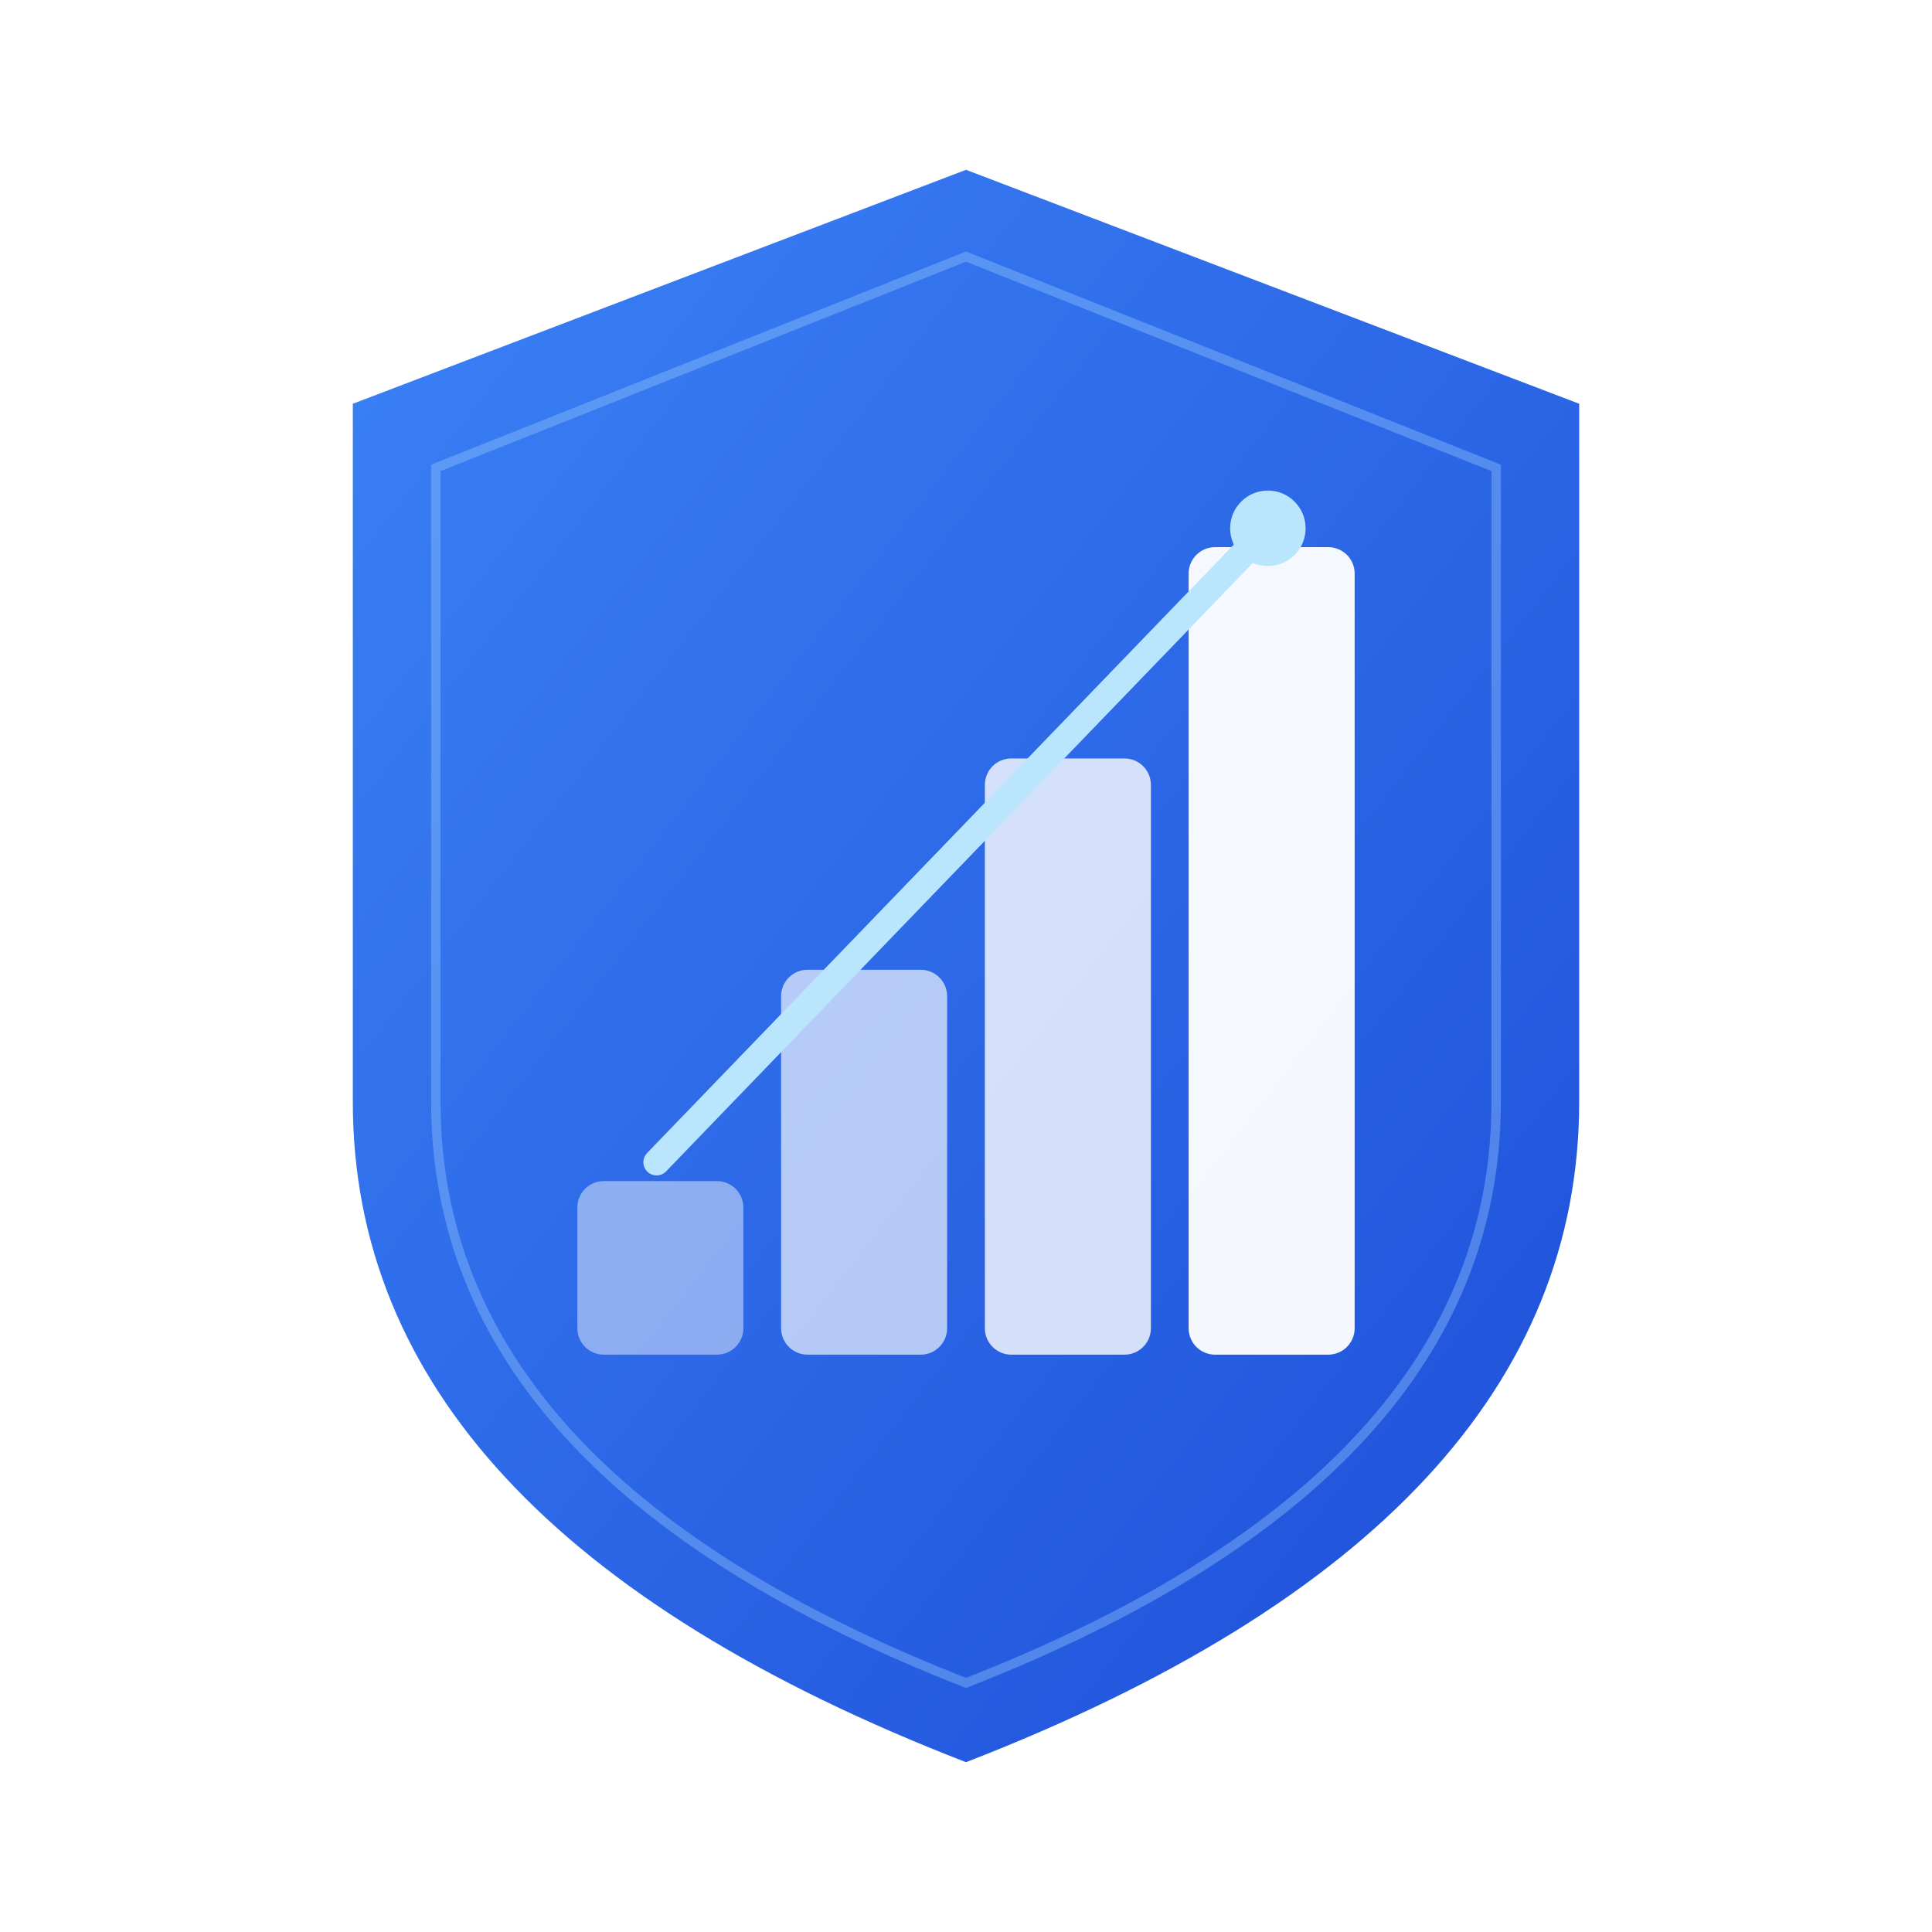
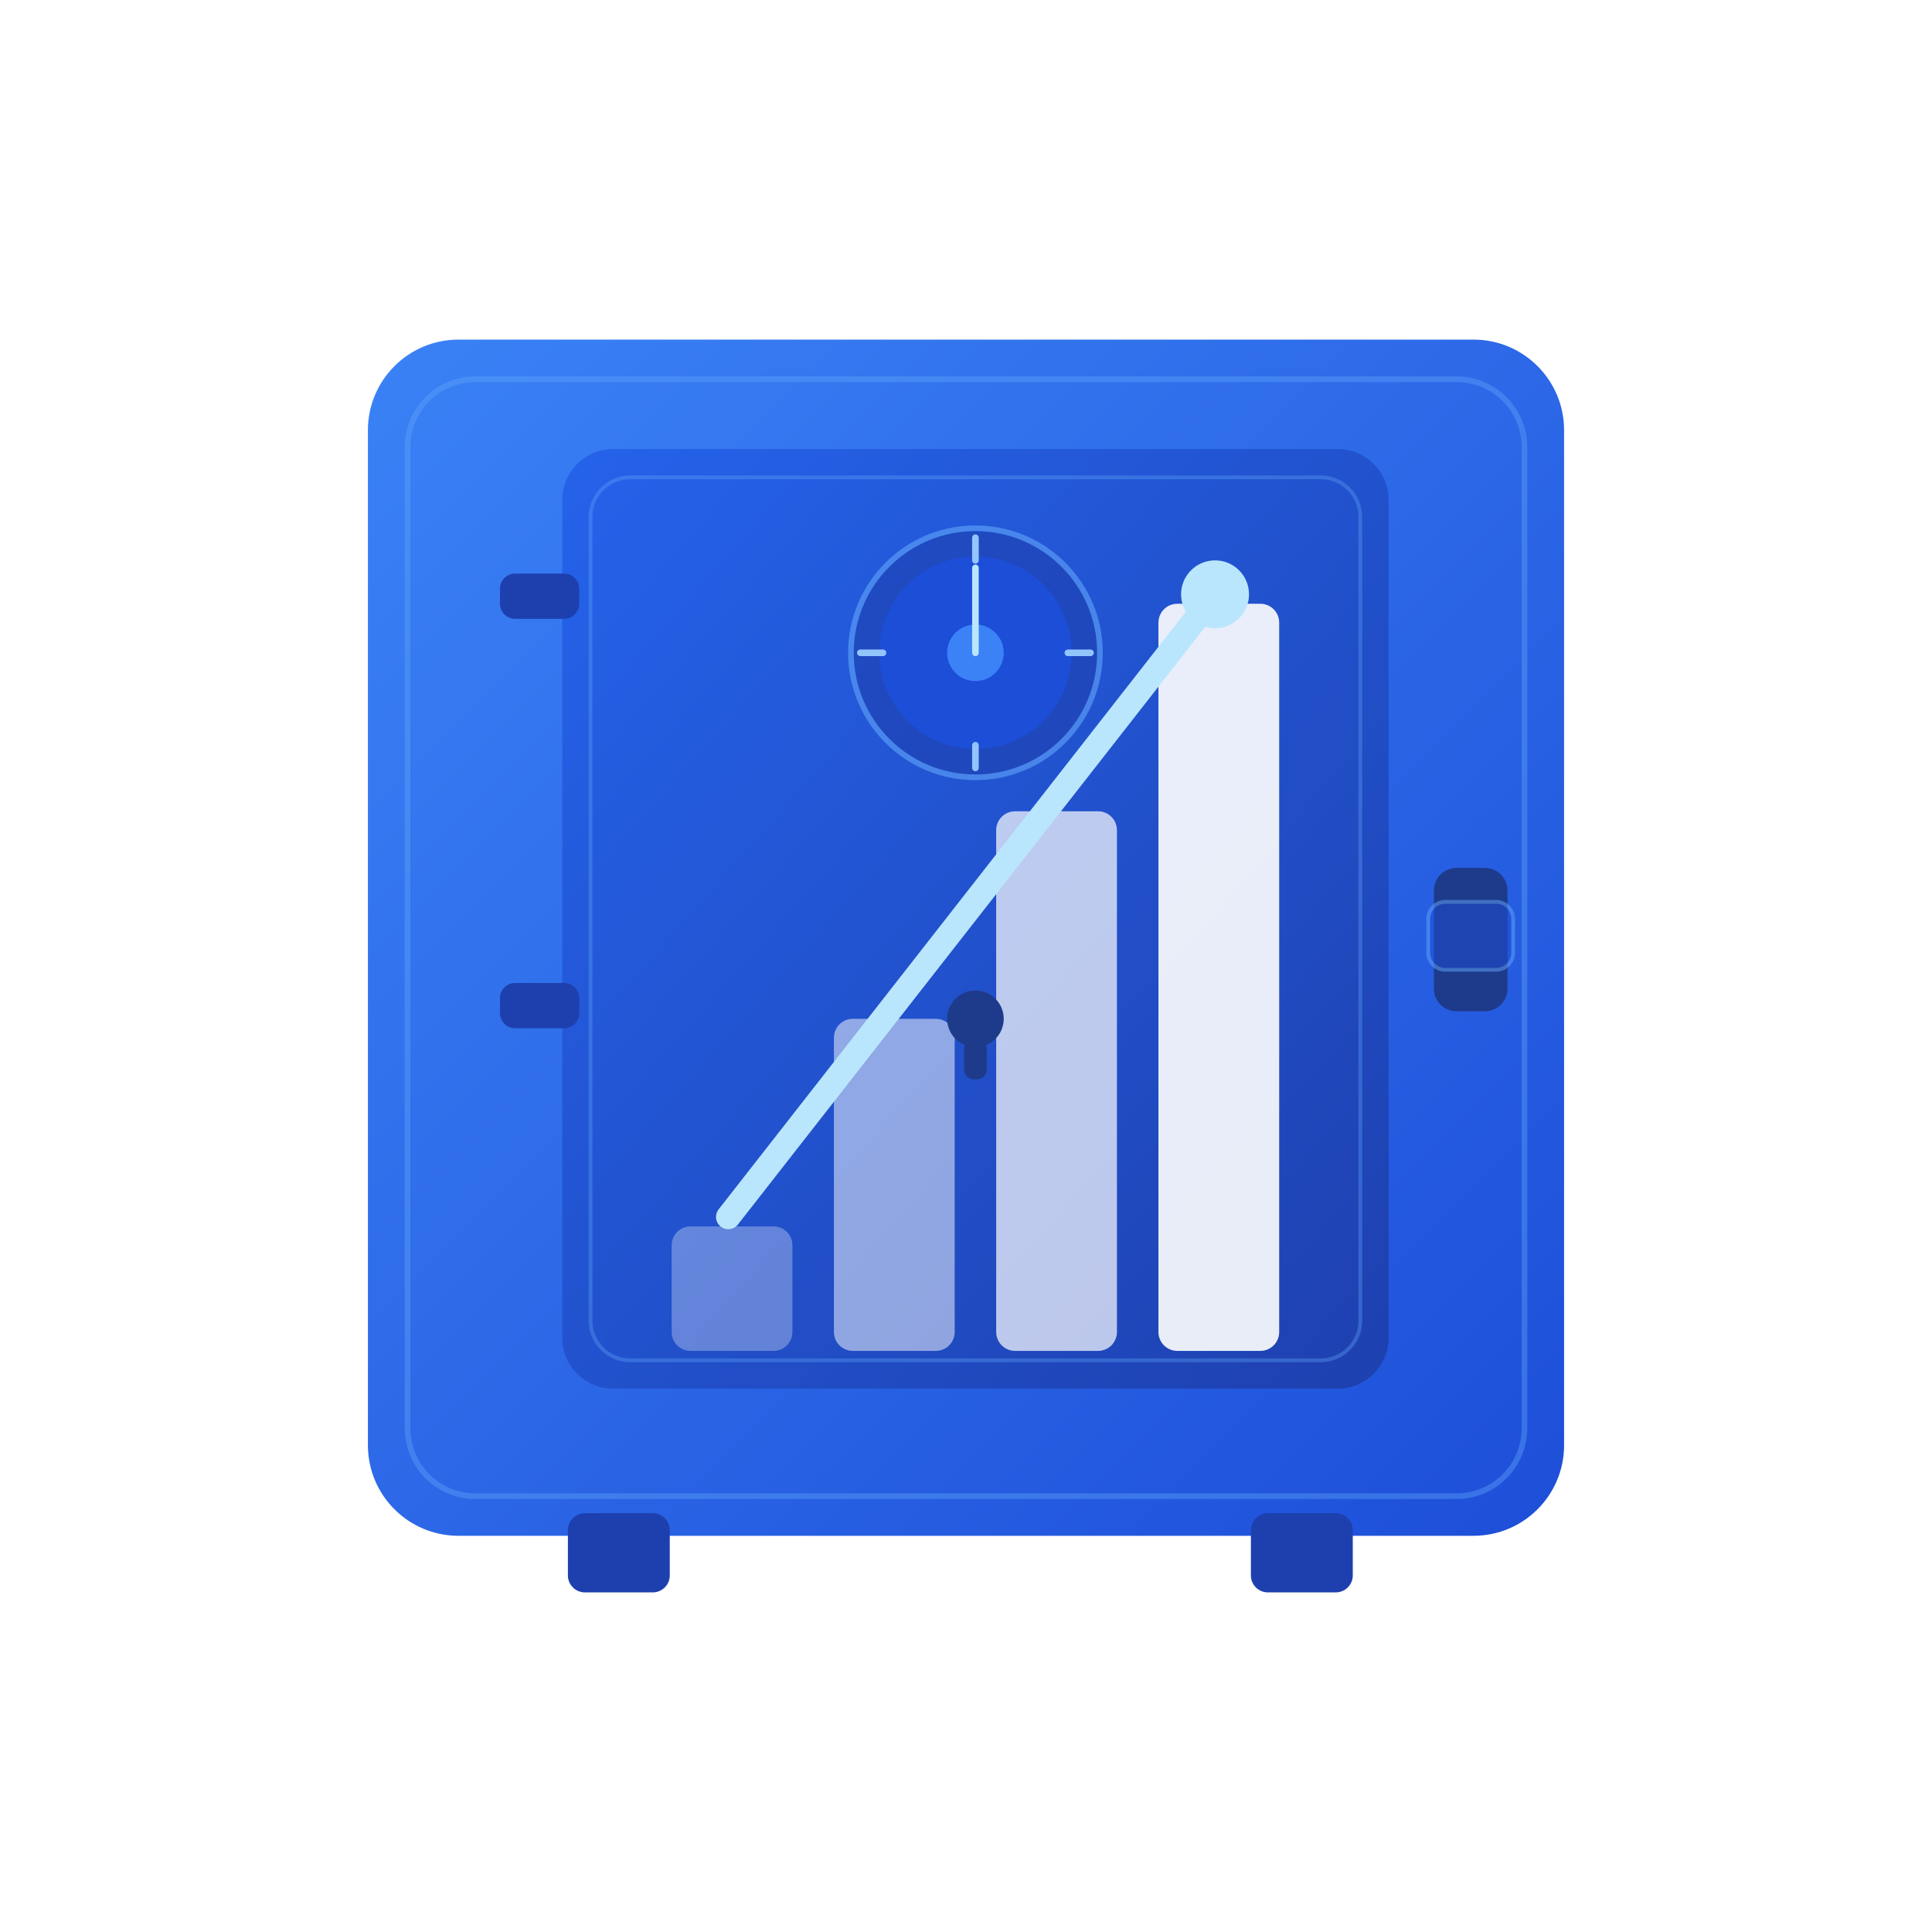
<svg xmlns="http://www.w3.org/2000/svg" width="1024" height="1024" viewBox="0 0 1024 1024">
  <defs>
-     <linearGradient id="sg" x1="0%" y1="0%" x2="100%" y2="100%">
+     <linearGradient id="bodyGrad" x1="0%" y1="0%" x2="100%" y2="100%">
      <stop offset="0%" stop-color="#3B82F6" />
      <stop offset="100%" stop-color="#1D4ED8" />
    </linearGradient>
-     <clipPath id="shieldClip">
-       <path d="M512 90 L837 214 L837 584 Q837 808 512 934 Q187 808 187 584 L187 214 Z" />
+     <linearGradient id="doorGrad" x1="0%" y1="0%" x2="100%" y2="100%">
+       <stop offset="0%" stop-color="#2563EB" />
+       <stop offset="100%" stop-color="#1E40AF" />
+     </linearGradient>
+     <clipPath id="doorClip">
+       <rect x="298" y="238" width="438" height="498" rx="27" />
    </clipPath>
  </defs>
  <rect width="1024" height="1024" fill="white" />
-   <path d="M512 90 L837 214 L837 584 Q837 808 512 934 Q187 808 187 584 L187 214 Z" fill="url(#sg)" />
-   <path d="M512 136 L793 248 L793 584 Q793 782 512 892 Q231 782 231 584 L231 248 Z" fill="none" stroke="#93C5FD" stroke-width="5" opacity="0.4" />
-   <g clip-path="url(#shieldClip)">
-     <rect x="306" y="626" width="88" height="92" rx="14" fill="white" opacity="0.45" />
-     <rect x="414" y="514" width="88" height="204" rx="14" fill="white" opacity="0.65" />
-     <rect x="522" y="402" width="88" height="316" rx="14" fill="white" opacity="0.80" />
-     <rect x="630" y="290" width="88" height="428" rx="14" fill="white" opacity="0.95" />
-     <polyline points="348,616 456,504 564,392 672,280" fill="none" stroke="#BAE6FD" stroke-width="14" stroke-linecap="round" stroke-linejoin="round" />
-     <circle cx="672" cy="280" r="20" fill="#BAE6FD" />
+   <rect x="195" y="180" width="634" height="634" rx="48" fill="url(#bodyGrad)" />
+   <rect x="216" y="201" width="592" height="592" rx="36" fill="none" stroke="#60A5FA" stroke-width="3" opacity="0.4" />
+   <rect x="298" y="238" width="438" height="498" rx="27" fill="url(#doorGrad)" />
+   <rect x="313" y="253" width="408" height="468" rx="21" fill="none" stroke="#60A5FA" stroke-width="2" opacity="0.35" />
+   <rect x="265" y="304" width="42" height="24" rx="8" fill="#1E40AF" />
+   <rect x="265" y="521" width="42" height="24" rx="8" fill="#1E40AF" />
+   <rect x="760" y="460" width="39" height="76" rx="12" fill="#1E3A8A" />
+   <rect x="757" y="478" width="45" height="36" rx="9" fill="#1D4ED8" stroke="#60A5FA" stroke-width="2" opacity="0.5" />
+   <circle cx="517" cy="346" r="66" fill="#1E40AF" stroke="#60A5FA" stroke-width="3" opacity="0.6" />
+   <circle cx="517" cy="346" r="51" fill="#1D4ED8" />
+   <circle cx="517" cy="346" r="15" fill="#3B82F6" />
+   <line x1="517" y1="285" x2="517" y2="297" stroke="#93C5FD" stroke-width="3.5" stroke-linecap="round" />
+   <line x1="517" y1="395" x2="517" y2="407" stroke="#93C5FD" stroke-width="3.5" stroke-linecap="round" />
+   <line x1="456" y1="346" x2="468" y2="346" stroke="#93C5FD" stroke-width="3.5" stroke-linecap="round" />
+   <line x1="566" y1="346" x2="578" y2="346" stroke="#93C5FD" stroke-width="3.5" stroke-linecap="round" />
+   <line x1="517" y1="346" x2="517" y2="301" stroke="#BAE6FD" stroke-width="3.5" stroke-linecap="round" />
+   <g clip-path="url(#doorClip)">
+     <rect x="356" y="650" width="64" height="66" rx="10" fill="white" opacity="0.30" />
+     <rect x="442" y="540" width="64" height="176" rx="10" fill="white" opacity="0.50" />
+     <rect x="528" y="430" width="64" height="286" rx="10" fill="white" opacity="0.70" />
+     <rect x="614" y="320" width="64" height="396" rx="10" fill="white" opacity="0.90" />
+     <polyline points="386,645 472,535 558,425 644,315" fill="none" stroke="#BAE6FD" stroke-width="13" stroke-linecap="round" stroke-linejoin="round" />
+     <circle cx="644" cy="315" r="18" fill="#BAE6FD" />
  </g>
+   <circle cx="517" cy="540" r="15" fill="#1E3A8A" />
+   <rect x="511" y="551" width="12" height="21" rx="5" fill="#1E3A8A" />
+   <rect x="301" y="802" width="54" height="42" rx="9" fill="#1E40AF" />
+   <rect x="663" y="802" width="54" height="42" rx="9" fill="#1E40AF" />
</svg>
